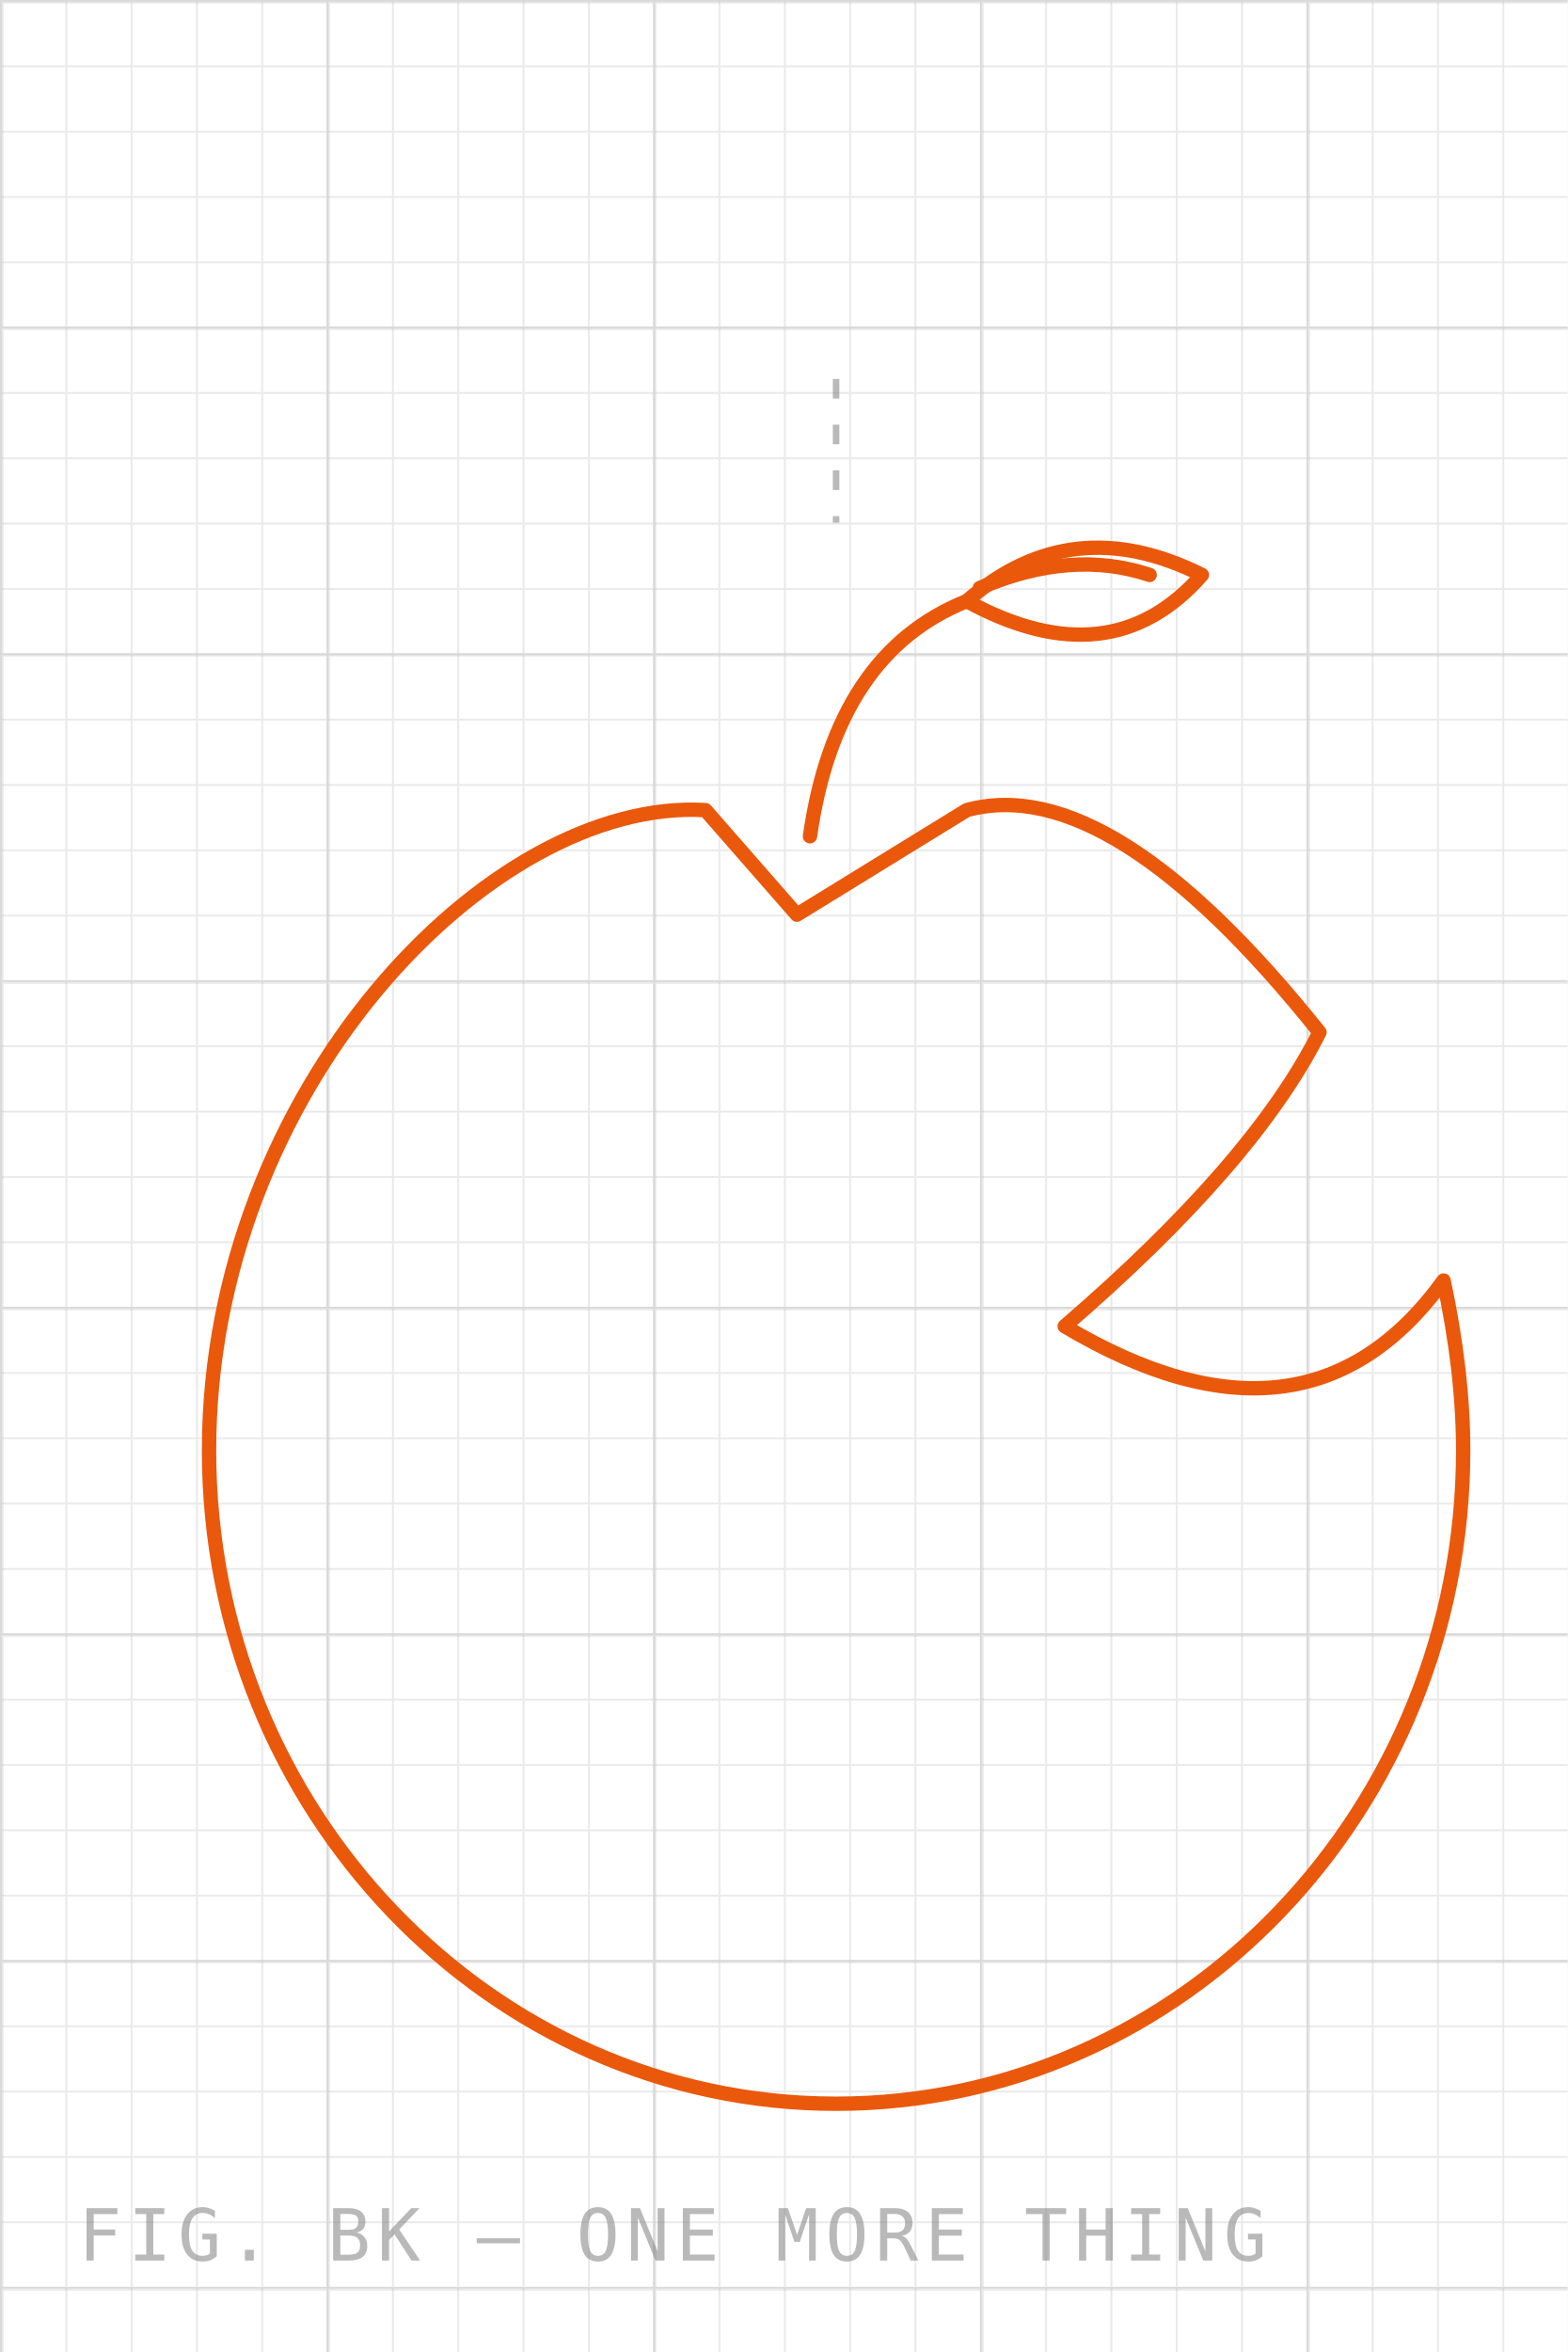
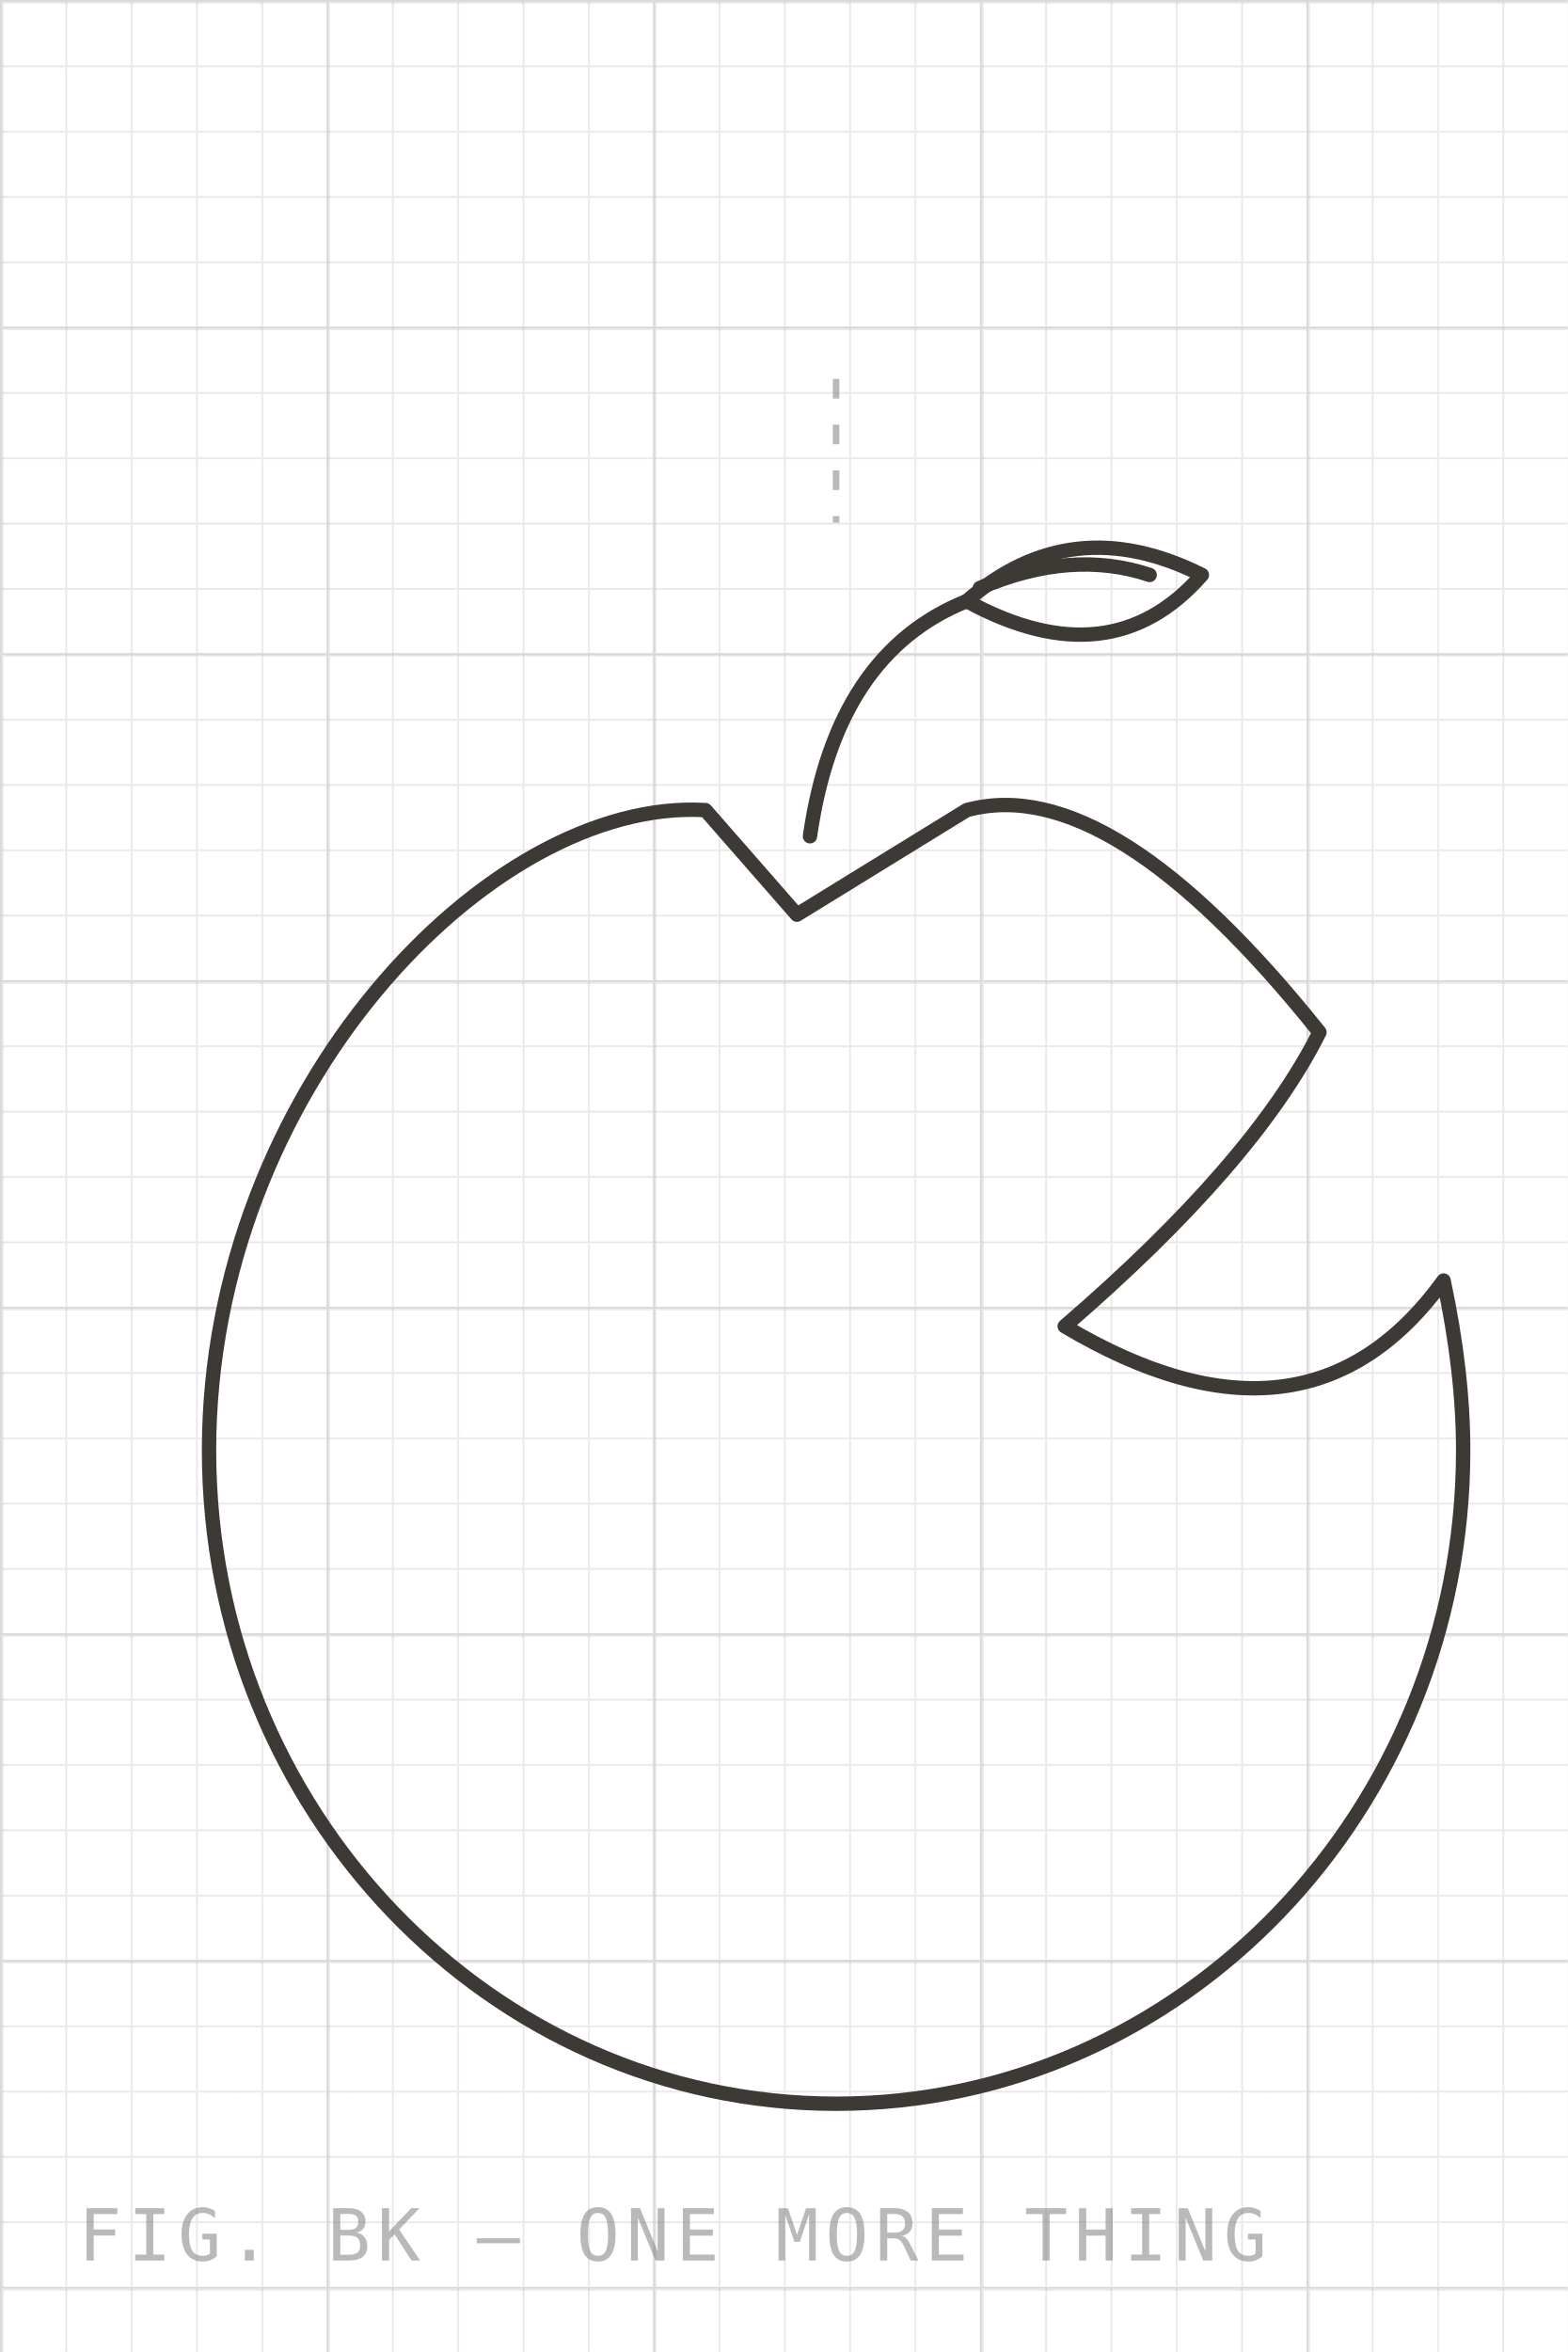
<svg xmlns="http://www.w3.org/2000/svg" viewBox="0 0 240 360" width="480" height="720">
  <defs>
    <pattern id="g" width="10" height="10" patternUnits="userSpaceOnUse">
      <path d="M10 0H0V10" fill="none" stroke="rgba(128,128,128,0.16)" stroke-width="0.6" />
    </pattern>
    <pattern id="G" width="50" height="50" patternUnits="userSpaceOnUse">
      <path d="M50 0H0V50" fill="none" stroke="rgba(128,128,128,0.16)" stroke-width="1.1" />
    </pattern>
  </defs>
  <rect width="240" height="360" fill="url(#g)" />
  <rect width="240" height="360" fill="url(#G)" />
-   <g fill="none" stroke="#ea580c" stroke-width="2.2" stroke-linecap="round" stroke-linejoin="round">
+   <g fill="none" stroke="#3d3a35" stroke-width="2.2" stroke-linecap="round" stroke-linejoin="round">
    <path d="M108 124 L122 140 L148 124       Q170 118 202 158       Q192 178 163 203       Q200 225 221 196       Q224 210 224 222       C224 277 181 322 128 322       C75 322 32 277 32 222       C32 167 75 122 108 124 Z" />
    <path d="M124 128 Q128 100 148 92" />
    <path d="M148 92 Q164 78 184 88 Q170 104 148 92 Z" />
    <path d="M150 90 Q164 84 176 88" stroke-dasharray="none" />
  </g>
  <g fill="none" stroke="rgba(128,128,128,0.55)" stroke-width="1" stroke-dasharray="3 4">
    <path d="M128 58 V80" />
  </g>
  <text x="12" y="346" font-family="ui-monospace, SFMono-Regular, Menlo, monospace" font-size="11" letter-spacing="1" fill="rgba(128,128,128,0.55)">FIG. BK — ONE MORE THING</text>
</svg>
